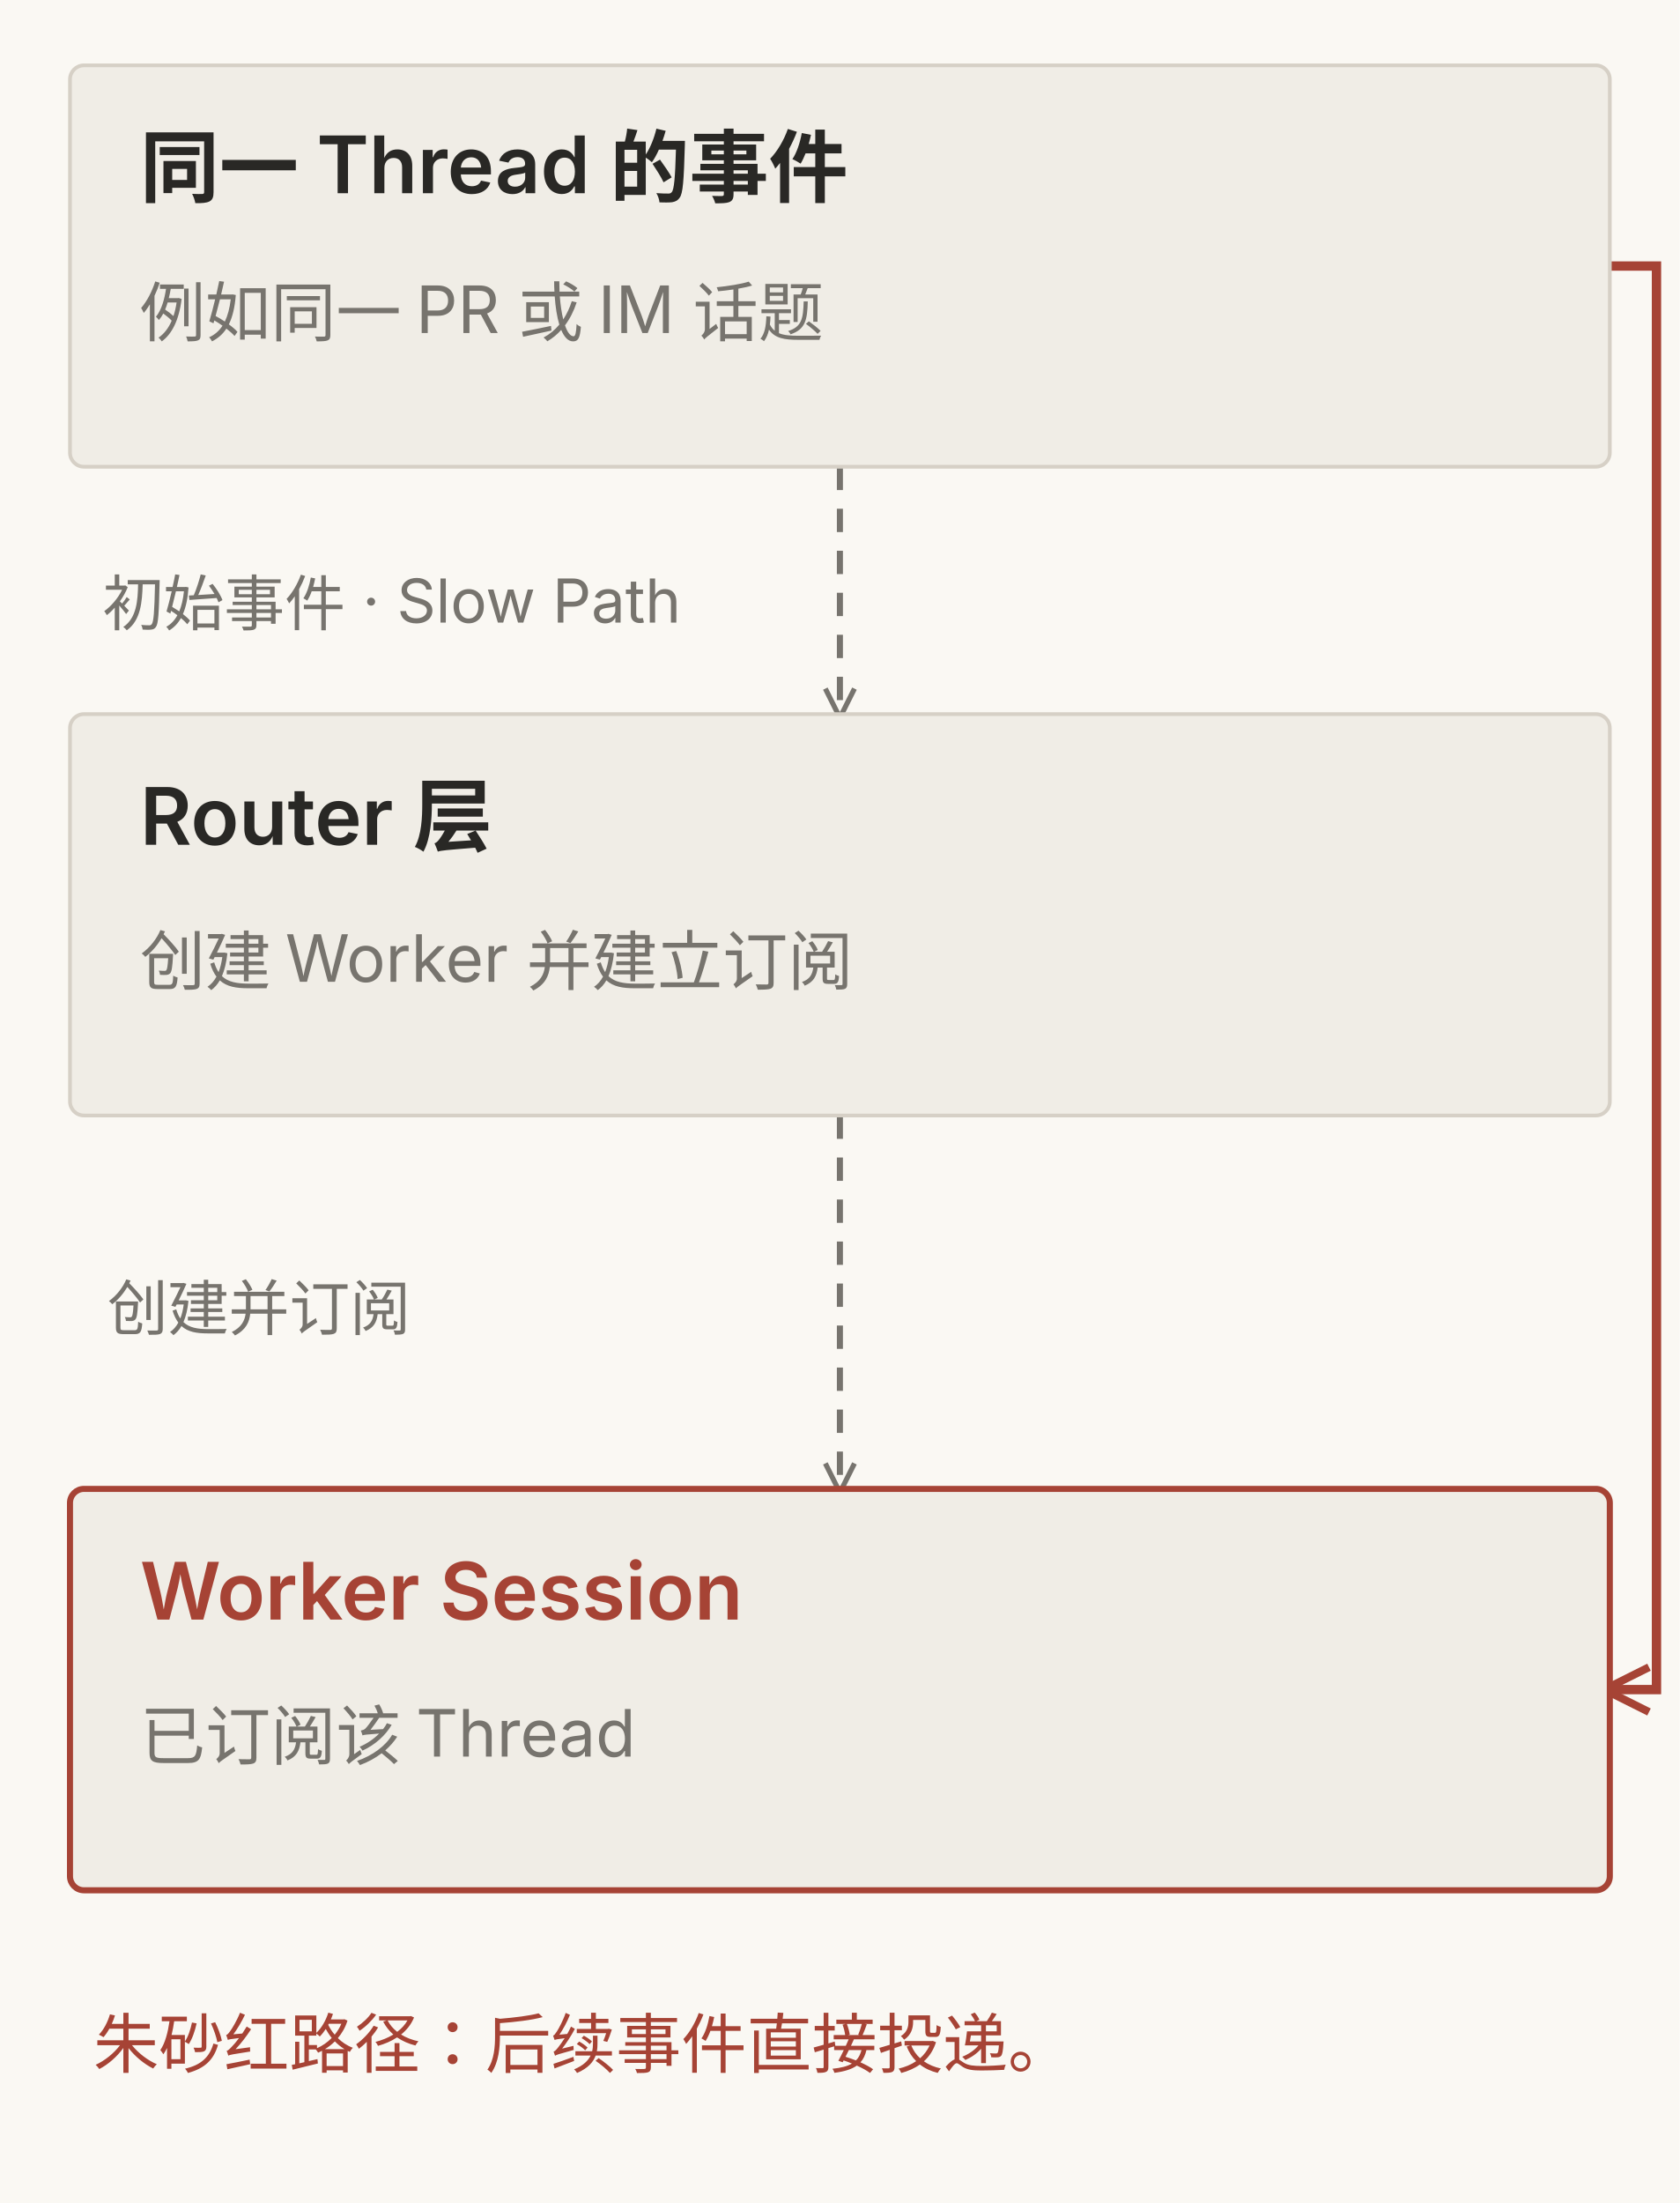
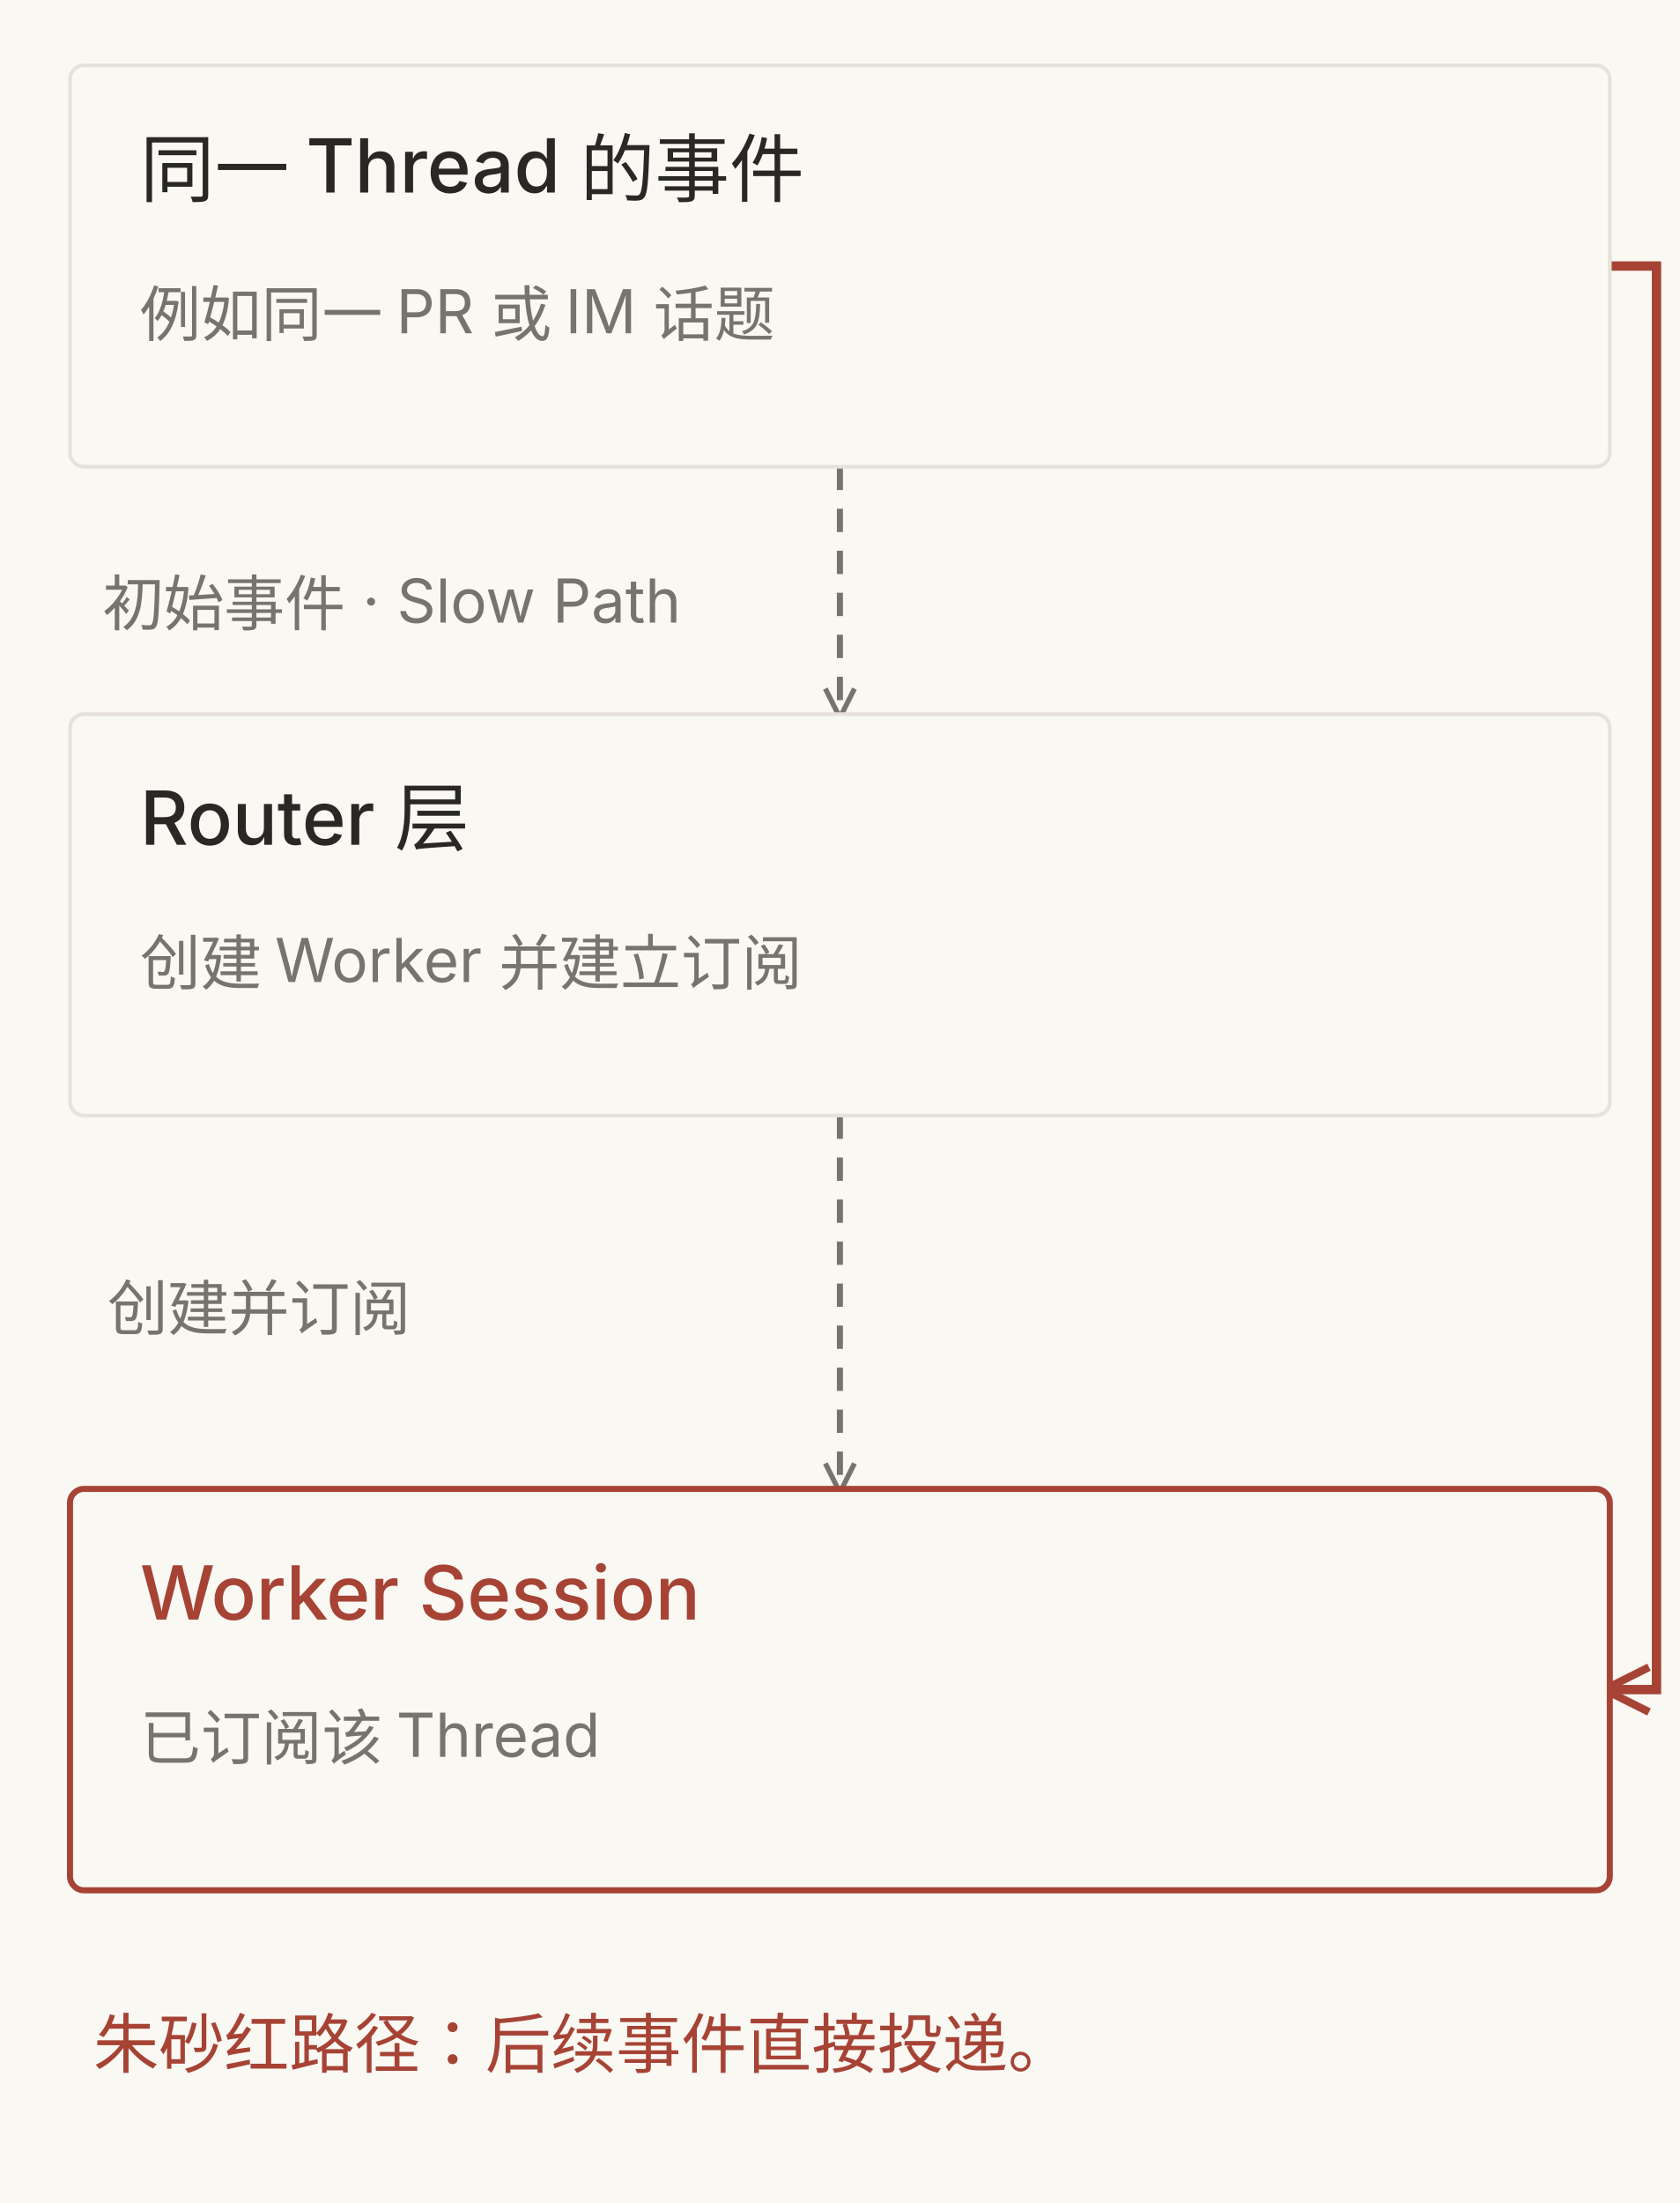
<svg xmlns="http://www.w3.org/2000/svg" width="360" height="472" viewBox="0 0 360 472" role="img" aria-labelledby="title desc">
  <defs>
    <marker id="arrow-accent" viewBox="0 0 10 10" refX="8" refY="5" markerWidth="6" markerHeight="6" orient="auto-start-reverse">
      <path d="M1 1 L9 5 L1 9" fill="none" stroke="#a64335" stroke-width="1.4" />
    </marker>
    <marker id="arrow-muted" viewBox="0 0 10 10" refX="8" refY="5" markerWidth="6" markerHeight="6" orient="auto-start-reverse">
      <path d="M1 1 L9 5 L1 9" fill="none" stroke="#77746e" stroke-width="1.4" />
    </marker>
  </defs>
  <rect width="360" height="472" fill="#faf8f3" />
  <g font-family="-apple-system,BlinkMacSystemFont,Segoe UI,PingFang SC,Microsoft YaHei,sans-serif">
    <polyline points="180,100 180,153" fill="none" stroke="#77746e" stroke-width="1.3" stroke-dasharray="5 4" marker-end="url(#arrow-muted)" />
    <polyline points="180,239 180,319" fill="none" stroke="#77746e" stroke-width="1.3" stroke-dasharray="5 4" marker-end="url(#arrow-muted)" />
    <polyline points="345,57 355,57 355,362 345,362" fill="none" stroke="#a64335" stroke-width="2" marker-end="url(#arrow-accent)" />
-     <rect x="15" y="14" width="330" height="86" rx="3" fill="#f0ede6" stroke="#d6d0c6" stroke-width="0.8" />
-     <text x="30" y="42" font-size="17" fill="#292825" font-weight="600" data-node="thread" data-max-width="300">同一 Thread 的事件</text>
-     <text x="30" y="72" font-size="14" fill="#77746e" font-weight="400" data-node="thread" data-max-width="300">例如同一 PR 或 IM 话题</text>
-     <rect x="15" y="153" width="330" height="86" rx="3" fill="#f0ede6" stroke="#d6d0c6" stroke-width="0.8" />
-     <text x="30" y="181" font-size="17" fill="#292825" font-weight="600" data-node="router" data-max-width="300">Router 层</text>
-     <text x="30" y="211" font-size="14" fill="#77746e" font-weight="400" data-node="router" data-max-width="300">创建 Worker 并建立订阅</text>
-     <rect x="15" y="319" width="330" height="86" rx="3" fill="#f0ede6" stroke="#a64335" stroke-width="1.3" />
-     <text x="30" y="347" font-size="17" fill="#a64335" font-weight="600" data-node="worker" data-max-width="300">Worker Session</text>
-     <text x="30" y="377" font-size="14" fill="#77746e" font-weight="400" data-node="worker" data-max-width="300">已订阅该 Thread</text>
-     <text x="22" y="134" font-size="13" fill="#77746e" font-weight="400">初始事件 · Slow Path</text>
-     <text x="23" y="285" font-size="13" fill="#77746e" font-weight="400">创建并订阅</text>
+     <rect x="15" y="14" width="330" height="86" rx="3" fill="#faf8f3" stroke="#e6e2da" stroke-width="0.8" />
+     <text x="30" y="42" font-size="16" fill="#292825" font-weight="500" data-node="thread" data-max-width="300">同一 Thread 的事件</text>
+     <text x="30" y="72" font-size="13" fill="#77746e" font-weight="400" data-node="thread" data-max-width="300">例如同一 PR 或 IM 话题</text>
+     <rect x="15" y="153" width="330" height="86" rx="3" fill="#faf8f3" stroke="#e6e2da" stroke-width="0.8" />
+     <text x="30" y="181" font-size="16" fill="#292825" font-weight="500" data-node="router" data-max-width="300">Router 层</text>
+     <text x="30" y="211" font-size="13" fill="#77746e" font-weight="400" data-node="router" data-max-width="300">创建 Worker 并建立订阅</text>
+     <rect x="15" y="319" width="330" height="86" rx="3" fill="#faf8f3" stroke="#a64335" stroke-width="1.3" />
+     <text x="30" y="347" font-size="16" fill="#a64335" font-weight="500" data-node="worker" data-max-width="300">Worker Session</text>
+     <text x="30" y="377" font-size="13" fill="#77746e" font-weight="400" data-node="worker" data-max-width="300">已订阅该 Thread</text>
+     <text x="22" y="134" font-size="13" fill="#77746e" font-weight="400" paint-order="stroke" stroke="#faf8f3" stroke-width="4" stroke-linejoin="round">初始事件 · Slow Path</text>
+     <text x="23" y="285" font-size="13" fill="#77746e" font-weight="400" paint-order="stroke" stroke="#faf8f3" stroke-width="4" stroke-linejoin="round">创建并订阅</text>
    <text x="20" y="443" font-size="14" fill="#a64335" font-weight="400">朱砂红路径：后续事件直接投递。</text>
  </g>
</svg>
